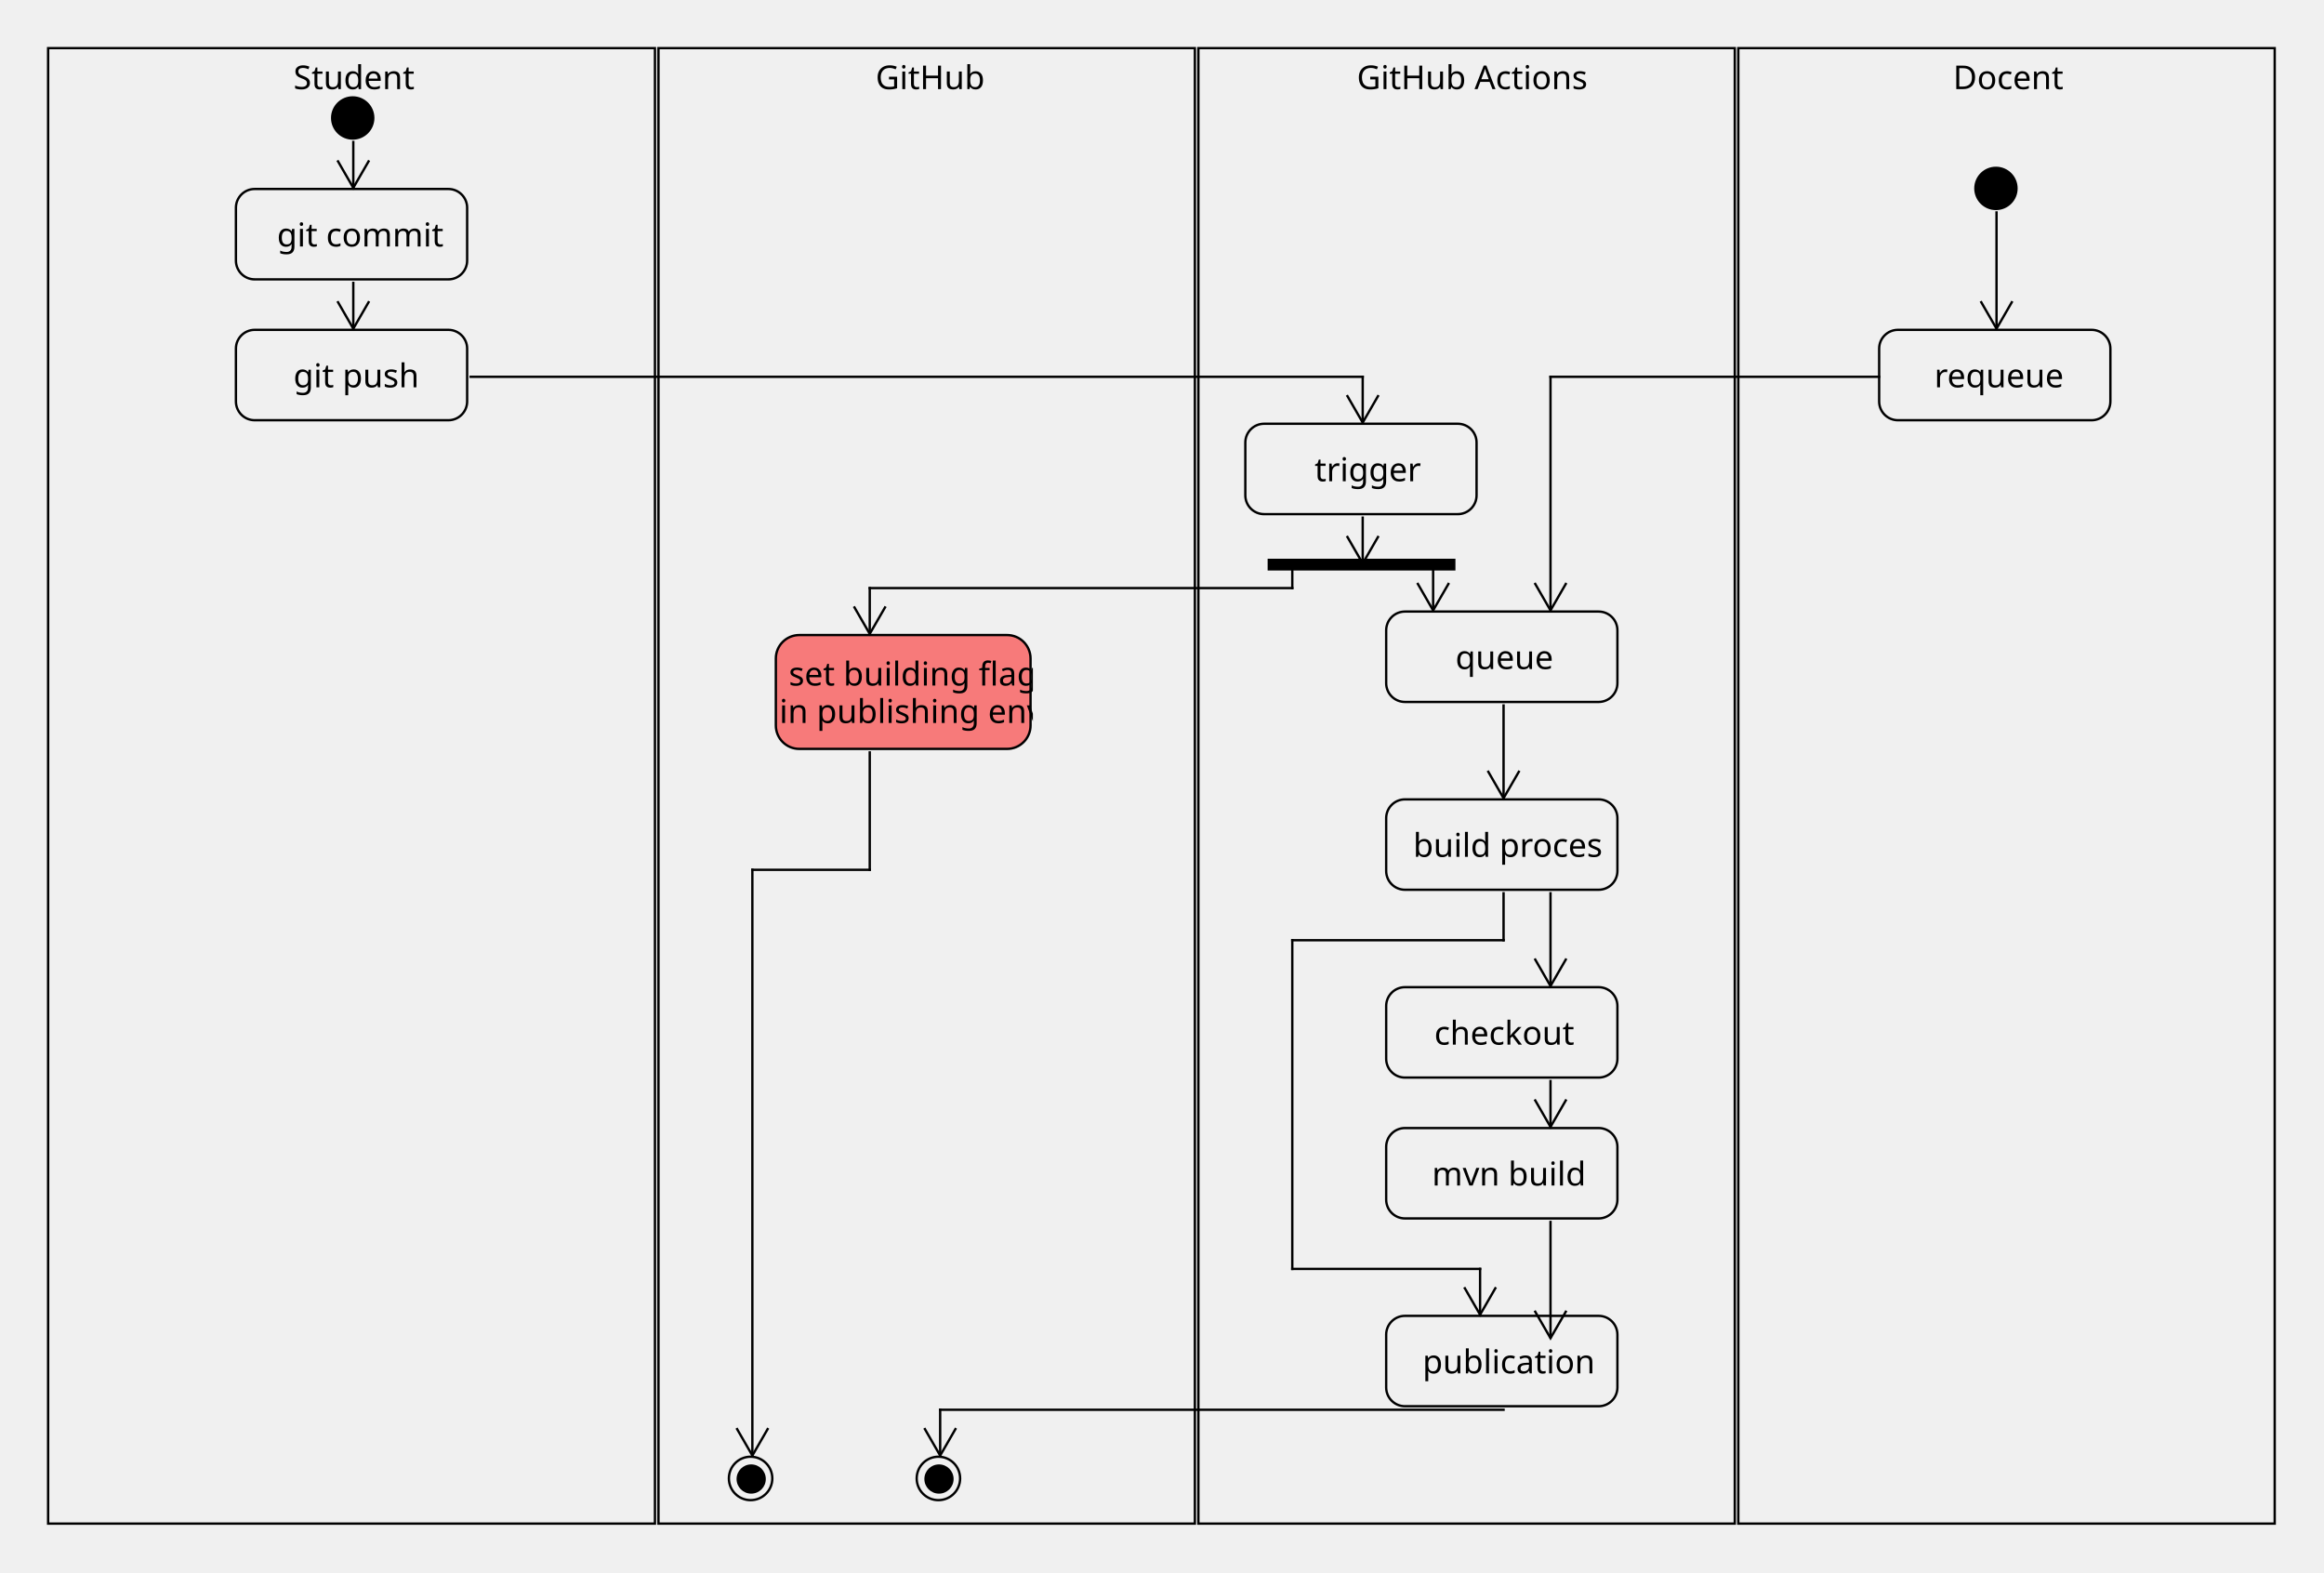
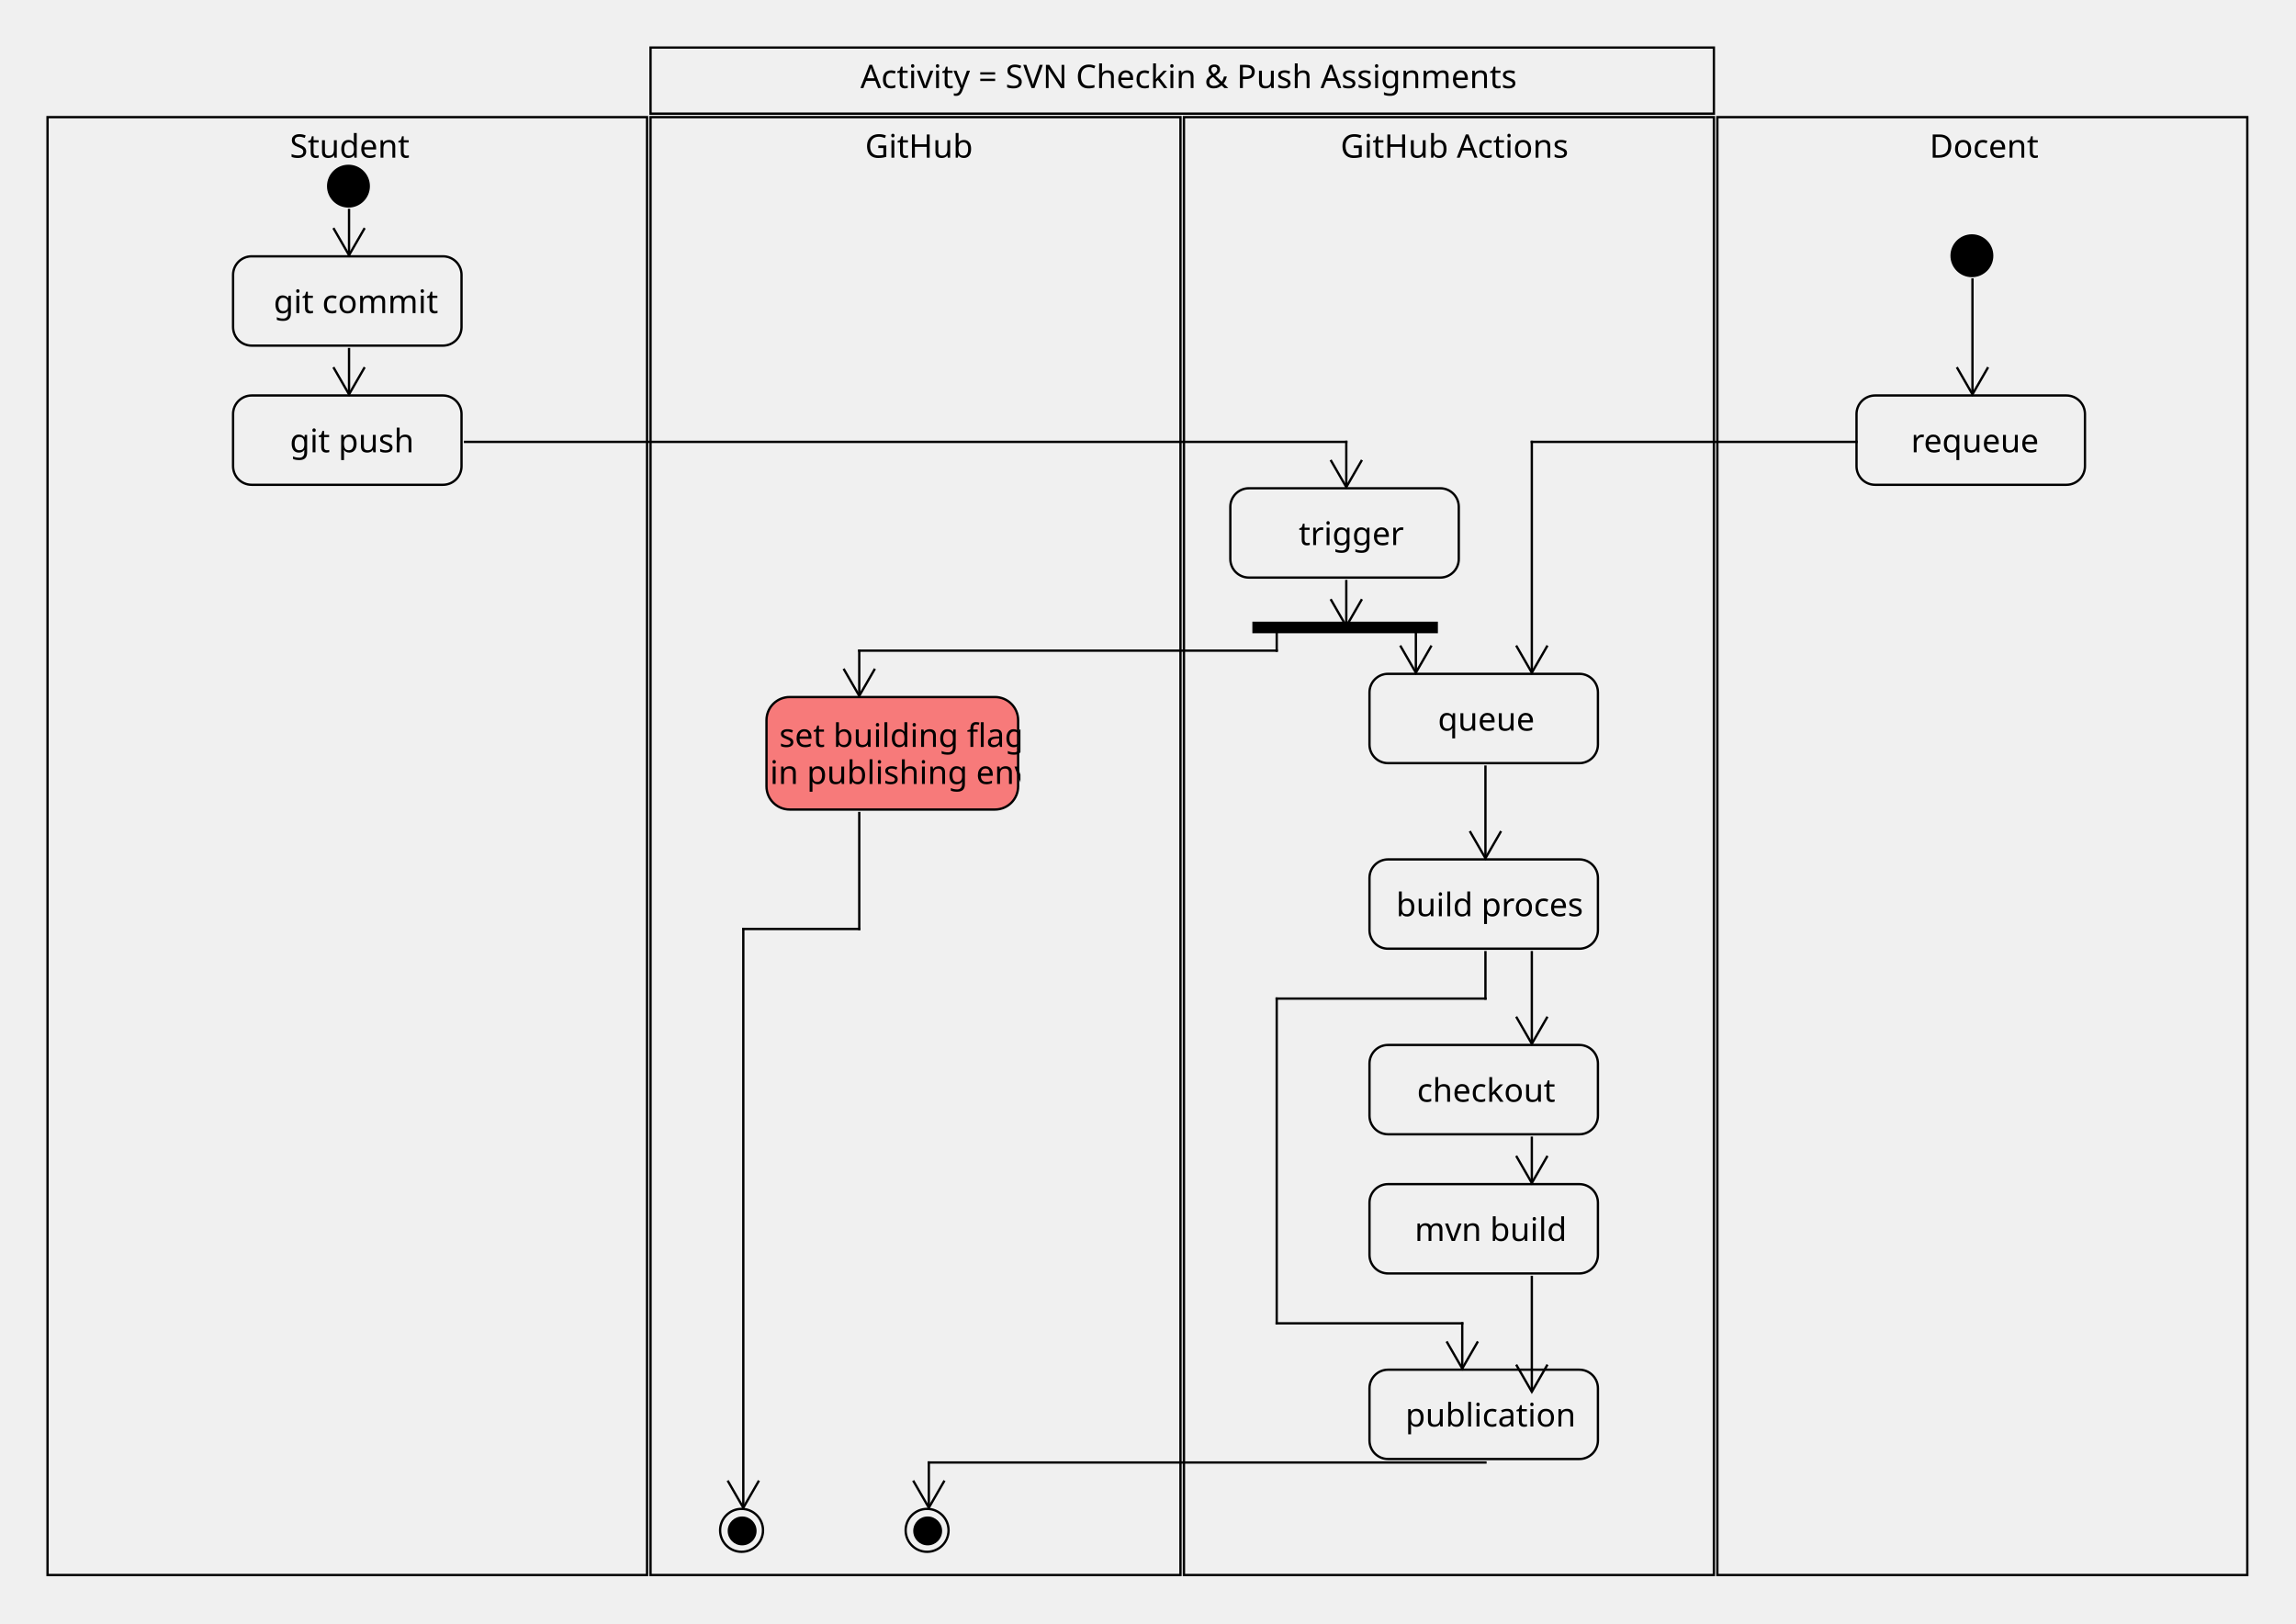
- <svg xmlns="http://www.w3.org/2000/svg" fill-opacity="1" color-rendering="auto" color-interpolation="auto" text-rendering="auto" stroke="black" stroke-linecap="square" width="990" stroke-miterlimit="10" shape-rendering="auto" stroke-opacity="1" fill="black" stroke-dasharray="none" font-weight="normal" stroke-width="1" viewBox="170 130 990 670" height="670" font-family="'Dialog'" font-style="normal" stroke-linejoin="miter" font-size="12px" stroke-dashoffset="0" image-rendering="auto">
+ <svg xmlns="http://www.w3.org/2000/svg" fill-opacity="1" color-rendering="auto" color-interpolation="auto" text-rendering="auto" stroke="black" stroke-linecap="square" width="990" stroke-miterlimit="10" shape-rendering="auto" stroke-opacity="1" fill="black" stroke-dasharray="none" font-weight="normal" stroke-width="1" viewBox="10 60 990 700" height="700" font-family="'Dialog'" font-style="normal" stroke-linejoin="miter" font-size="12px" stroke-dashoffset="0" image-rendering="auto">
  <defs id="genericDefs" />
  <g>
    <defs id="defs1">
      <clipPath clipPathUnits="userSpaceOnUse" id="clipPath1">
        <path d="M0 0 L2147483647 0 L2147483647 2147483647 L0 2147483647 L0 0 Z" />
      </clipPath>
      <clipPath clipPathUnits="userSpaceOnUse" id="clipPath2">
+         <path d="M0 0 L0 30 L460 30 L460 0 Z" />
+       </clipPath>
+       <clipPath clipPathUnits="userSpaceOnUse" id="clipPath3">
        <path d="M0 0 L0 40 L100 40 L100 0 Z" />
      </clipPath>
-       <clipPath clipPathUnits="userSpaceOnUse" id="clipPath3">
+       <clipPath clipPathUnits="userSpaceOnUse" id="clipPath4">
        <path d="M0 0 L0 20 L20 20 L20 0 Z" />
      </clipPath>
-       <clipPath clipPathUnits="userSpaceOnUse" id="clipPath4">
+       <clipPath clipPathUnits="userSpaceOnUse" id="clipPath5">
        <path d="M0 0 L0 630 L230 630 L230 0 Z" />
      </clipPath>
-       <clipPath clipPathUnits="userSpaceOnUse" id="clipPath5">
+       <clipPath clipPathUnits="userSpaceOnUse" id="clipPath6">
        <path d="M0 0 L0 50 L110 50 L110 0 Z" />
      </clipPath>
-       <clipPath clipPathUnits="userSpaceOnUse" id="clipPath6">
+       <clipPath clipPathUnits="userSpaceOnUse" id="clipPath7">
        <path d="M0 0 L0 20 L80 20 L80 0 Z" />
      </clipPath>
-       <clipPath clipPathUnits="userSpaceOnUse" id="clipPath7">
+       <clipPath clipPathUnits="userSpaceOnUse" id="clipPath8">
        <path d="M0 0 L0 630 L260 630 L260 0 Z" />
      </clipPath>
-       <clipPath clipPathUnits="userSpaceOnUse" id="clipPath8">
+       <clipPath clipPathUnits="userSpaceOnUse" id="clipPath9">
        <path d="M0 0 L0 50 L30 50 L30 0 Z" />
      </clipPath>
-       <clipPath clipPathUnits="userSpaceOnUse" id="clipPath9">
+       <clipPath clipPathUnits="userSpaceOnUse" id="clipPath10">
        <path d="M0 0 L0 80 L30 80 L30 0 Z" />
      </clipPath>
-       <clipPath clipPathUnits="userSpaceOnUse" id="clipPath10">
+       <clipPath clipPathUnits="userSpaceOnUse" id="clipPath11">
        <path d="M0 0 L0 50 L270 50 L270 0 Z" />
      </clipPath>
-       <clipPath clipPathUnits="userSpaceOnUse" id="clipPath11">
+       <clipPath clipPathUnits="userSpaceOnUse" id="clipPath12">
        <path d="M0 0 L0 70 L30 70 L30 0 Z" />
      </clipPath>
-       <clipPath clipPathUnits="userSpaceOnUse" id="clipPath12">
+       <clipPath clipPathUnits="userSpaceOnUse" id="clipPath13">
        <path d="M0 0 L0 130 L170 130 L170 0 Z" />
      </clipPath>
-       <clipPath clipPathUnits="userSpaceOnUse" id="clipPath13">
+       <clipPath clipPathUnits="userSpaceOnUse" id="clipPath14">
        <path d="M0 0 L0 30 L30 30 L30 0 Z" />
      </clipPath>
-       <clipPath clipPathUnits="userSpaceOnUse" id="clipPath14">
+       <clipPath clipPathUnits="userSpaceOnUse" id="clipPath15">
        <path d="M0 0 L0 330 L80 330 L80 0 Z" />
      </clipPath>
-       <clipPath clipPathUnits="userSpaceOnUse" id="clipPath15">
+       <clipPath clipPathUnits="userSpaceOnUse" id="clipPath16">
        <path d="M0 0 L0 60 L210 60 L210 0 Z" />
      </clipPath>
-       <clipPath clipPathUnits="userSpaceOnUse" id="clipPath16">
+       <clipPath clipPathUnits="userSpaceOnUse" id="clipPath17">
        <path d="M0 0 L0 210 L120 210 L120 0 Z" />
      </clipPath>
-       <clipPath clipPathUnits="userSpaceOnUse" id="clipPath17">
+       <clipPath clipPathUnits="userSpaceOnUse" id="clipPath18">
        <path d="M0 0 L0 50 L410 50 L410 0 Z" />
      </clipPath>
    </defs>
-     <g fill="rgb(255,255,255)" fill-opacity="0" transform="translate(270,270)" stroke-opacity="0" stroke="rgb(255,255,255)">
-       <rect x="0.5" y="0.5" clip-path="url(#clipPath2)" width="98.5" rx="8" ry="8" height="38.5" stroke="none" />
-     </g>
-     <g transform="translate(270,270)">
-       <rect x="0.5" y="0.5" clip-path="url(#clipPath2)" fill="none" width="98.5" rx="8" ry="8" height="38.5" />
-       <text x="25" font-size="14px" y="24.984" clip-path="url(#clipPath2)" font-family="sans-serif" stroke="none" xml:space="preserve">git push</text>
-     </g>
-     <g fill="rgb(255,255,255)" fill-opacity="0" transform="translate(760,610)" stroke-opacity="0" stroke="rgb(255,255,255)">
-       <rect x="0.5" y="0.5" clip-path="url(#clipPath2)" width="98.5" rx="8" ry="8" height="38.5" stroke="none" />
-     </g>
-     <g transform="translate(760,610)">
-       <rect x="0.5" y="0.5" clip-path="url(#clipPath2)" fill="none" width="98.5" rx="8" ry="8" height="38.5" />
-       <text x="20" font-size="14px" y="24.984" clip-path="url(#clipPath2)" font-family="sans-serif" stroke="none" xml:space="preserve">mvn build</text>
-     </g>
-     <g fill="rgb(255,255,255)" fill-opacity="0" transform="translate(760,550)" stroke-opacity="0" stroke="rgb(255,255,255)">
-       <rect x="0.5" y="0.5" clip-path="url(#clipPath2)" width="98.5" rx="8" ry="8" height="38.5" stroke="none" />
-     </g>
-     <g transform="translate(760,550)">
-       <rect x="0.5" y="0.5" clip-path="url(#clipPath2)" fill="none" width="98.5" rx="8" ry="8" height="38.5" />
-       <text x="21" font-size="14px" y="24.984" clip-path="url(#clipPath2)" font-family="sans-serif" stroke="none" xml:space="preserve">checkout</text>
-     </g>
-     <g transform="translate(1010,200)">
-       <circle r="8.75" clip-path="url(#clipPath3)" cx="10.25" cy="10.25" stroke="none" />
-       <circle fill="none" r="8.75" clip-path="url(#clipPath3)" cx="10.25" cy="10.25" />
-     </g>
-     <g fill="rgb(255,255,255)" fill-opacity="0" transform="translate(970,270)" stroke-opacity="0" stroke="rgb(255,255,255)">
-       <rect x="0.5" y="0.5" clip-path="url(#clipPath2)" width="98.5" rx="8" ry="8" height="38.5" stroke="none" />
-     </g>
-     <g transform="translate(970,270)">
-       <rect x="0.5" y="0.5" clip-path="url(#clipPath2)" fill="none" width="98.5" rx="8" ry="8" height="38.5" />
-       <text x="24" font-size="14px" y="24.984" clip-path="url(#clipPath2)" font-family="sans-serif" stroke="none" xml:space="preserve">requeue</text>
-     </g>
-     <g fill="rgb(255,255,255)" fill-opacity="0" transform="translate(910,150)" stroke-opacity="0" stroke="rgb(255,255,255)">
-       <rect x="0.5" width="228.5" height="628.5" y="0.5" clip-path="url(#clipPath4)" stroke="none" />
-     </g>
-     <g transform="translate(910,150)">
-       <rect fill="none" x="0.5" width="228.5" height="628.5" y="0.5" clip-path="url(#clipPath4)" />
-       <text x="92" font-size="14px" y="17.969" clip-path="url(#clipPath4)" font-family="sans-serif" stroke="none" xml:space="preserve">Docent</text>
-     </g>
-     <g fill="rgb(255,255,255)" fill-opacity="0" transform="translate(480,750)" stroke-opacity="0" stroke="rgb(255,255,255)">
-       <circle r="9.25" clip-path="url(#clipPath3)" cx="9.75" cy="9.75" stroke="none" />
-     </g>
-     <g transform="translate(480,750)">
-       <circle fill="none" r="9.25" clip-path="url(#clipPath3)" cx="9.75" cy="9.75" />
-       <circle r="6.227" clip-path="url(#clipPath3)" cx="10" cy="10" stroke="none" />
-     </g>
-     <g fill="rgb(255,255,255)" fill-opacity="0" transform="translate(480,750)" stroke-opacity="0" stroke="rgb(255,255,255)">
-       <circle fill="none" r="6.227" clip-path="url(#clipPath3)" cx="10" cy="10" />
-     </g>
-     <g fill="rgb(255,0,0)" fill-opacity="0.49" transform="translate(500,400)" stroke-opacity="0.49" stroke="rgb(255,0,0)">
-       <rect x="0.5" y="0.5" clip-path="url(#clipPath5)" width="108.5" rx="10" ry="10" height="48.5" stroke="none" />
-     </g>
-     <g transform="translate(500,400)">
-       <rect x="0.5" y="0.5" clip-path="url(#clipPath5)" fill="none" width="108.5" rx="10" ry="10" height="48.5" />
-       <text x="6" font-size="14px" y="22" clip-path="url(#clipPath5)" font-family="sans-serif" stroke="none" xml:space="preserve">set building flag</text>
-       <text x="2" font-size="14px" y="37.969" clip-path="url(#clipPath5)" font-family="sans-serif" stroke="none" xml:space="preserve">in publishing env</text>
-     </g>
-     <g stroke-width="5" transform="translate(710,360)">
-       <path fill="none" d="M0.5 10.5 L79 10.5" clip-path="url(#clipPath6)" />
-     </g>
-     <g fill="rgb(255,255,255)" fill-opacity="0" transform="translate(450,150)" stroke-opacity="0" stroke="rgb(255,255,255)">
-       <rect x="0.5" width="228.5" height="628.5" y="0.5" clip-path="url(#clipPath4)" stroke="none" />
-     </g>
-     <g transform="translate(450,150)">
-       <rect fill="none" x="0.5" width="228.5" height="628.5" y="0.5" clip-path="url(#clipPath4)" />
-       <text x="93" font-size="14px" y="17.969" clip-path="url(#clipPath4)" font-family="sans-serif" stroke="none" xml:space="preserve">GitHub </text>
-     </g>
-     <g fill="rgb(255,255,255)" fill-opacity="0" transform="translate(680,150)" stroke-opacity="0" stroke="rgb(255,255,255)">
-       <rect x="0.5" width="228.5" height="628.5" y="0.5" clip-path="url(#clipPath4)" stroke="none" />
-     </g>
-     <g transform="translate(680,150)">
-       <rect fill="none" x="0.5" width="228.5" height="628.5" y="0.5" clip-path="url(#clipPath4)" />
-       <text x="68" font-size="14px" y="17.969" clip-path="url(#clipPath4)" font-family="sans-serif" stroke="none" xml:space="preserve">GitHub Actions</text>
-     </g>
-     <g fill="rgb(255,255,255)" fill-opacity="0" transform="translate(560,750)" stroke-opacity="0" stroke="rgb(255,255,255)">
-       <circle r="9.25" clip-path="url(#clipPath3)" cx="9.75" cy="9.75" stroke="none" />
-     </g>
-     <g transform="translate(560,750)">
-       <circle fill="none" r="9.25" clip-path="url(#clipPath3)" cx="9.75" cy="9.75" />
-       <circle r="6.227" clip-path="url(#clipPath3)" cx="10" cy="10" stroke="none" />
-     </g>
-     <g fill="rgb(255,255,255)" fill-opacity="0" transform="translate(560,750)" stroke-opacity="0" stroke="rgb(255,255,255)">
-       <circle fill="none" r="6.227" clip-path="url(#clipPath3)" cx="10" cy="10" />
-     </g>
-     <g fill="rgb(255,255,255)" fill-opacity="0" transform="translate(760,690)" stroke-opacity="0" stroke="rgb(255,255,255)">
-       <rect x="0.5" y="0.5" clip-path="url(#clipPath2)" width="98.5" rx="8" ry="8" height="38.5" stroke="none" />
-     </g>
-     <g transform="translate(760,690)">
-       <rect x="0.5" y="0.5" clip-path="url(#clipPath2)" fill="none" width="98.5" rx="8" ry="8" height="38.5" />
-       <text x="16" font-size="14px" y="24.984" clip-path="url(#clipPath2)" font-family="sans-serif" stroke="none" xml:space="preserve">publication</text>
-     </g>
-     <g fill="rgb(255,255,255)" fill-opacity="0" transform="translate(760,470)" stroke-opacity="0" stroke="rgb(255,255,255)">
-       <rect x="0.5" y="0.5" clip-path="url(#clipPath2)" width="98.5" rx="8" ry="8" height="38.5" stroke="none" />
-     </g>
-     <g transform="translate(760,470)">
-       <rect x="0.5" y="0.5" clip-path="url(#clipPath2)" fill="none" width="98.5" rx="8" ry="8" height="38.5" />
-       <text x="12" font-size="14px" y="24.984" clip-path="url(#clipPath2)" font-family="sans-serif" stroke="none" xml:space="preserve">build proces</text>
-     </g>
-     <g fill="rgb(255,255,255)" fill-opacity="0" transform="translate(760,390)" stroke-opacity="0" stroke="rgb(255,255,255)">
-       <rect x="0.5" y="0.5" clip-path="url(#clipPath2)" width="98.5" rx="8" ry="8" height="38.5" stroke="none" />
-     </g>
-     <g transform="translate(760,390)">
-       <rect x="0.5" y="0.5" clip-path="url(#clipPath2)" fill="none" width="98.5" rx="8" ry="8" height="38.5" />
-       <text x="30" font-size="14px" y="24.984" clip-path="url(#clipPath2)" font-family="sans-serif" stroke="none" xml:space="preserve">queue</text>
-     </g>
-     <g fill="rgb(255,255,255)" fill-opacity="0" transform="translate(700,310)" stroke-opacity="0" stroke="rgb(255,255,255)">
-       <rect x="0.5" y="0.5" clip-path="url(#clipPath2)" width="98.5" rx="8" ry="8" height="38.5" stroke="none" />
-     </g>
-     <g transform="translate(700,310)">
-       <rect x="0.5" y="0.5" clip-path="url(#clipPath2)" fill="none" width="98.5" rx="8" ry="8" height="38.5" />
-       <text x="30" font-size="14px" y="24.984" clip-path="url(#clipPath2)" font-family="sans-serif" stroke="none" xml:space="preserve">trigger</text>
-     </g>
-     <g fill="rgb(255,255,255)" fill-opacity="0" transform="translate(270,210)" stroke-opacity="0" stroke="rgb(255,255,255)">
-       <rect x="0.5" y="0.5" clip-path="url(#clipPath2)" width="98.5" rx="8" ry="8" height="38.5" stroke="none" />
-     </g>
-     <g transform="translate(270,210)">
-       <rect x="0.5" y="0.5" clip-path="url(#clipPath2)" fill="none" width="98.5" rx="8" ry="8" height="38.5" />
-       <text x="18" font-size="14px" y="24.984" clip-path="url(#clipPath2)" font-family="sans-serif" stroke="none" xml:space="preserve">git commit</text>
-     </g>
-     <g transform="translate(310,170)">
-       <circle r="8.75" clip-path="url(#clipPath3)" cx="10.25" cy="10.25" stroke="none" />
-       <circle fill="none" r="8.75" clip-path="url(#clipPath3)" cx="10.25" cy="10.25" />
-     </g>
-     <g fill="rgb(255,255,255)" fill-opacity="0" transform="translate(190,150)" stroke-opacity="0" stroke="rgb(255,255,255)">
-       <rect x="0.5" width="258.5" height="628.5" y="0.5" clip-path="url(#clipPath7)" stroke="none" />
-     </g>
-     <g transform="translate(190,150)">
-       <rect fill="none" x="0.5" width="258.5" height="628.5" y="0.5" clip-path="url(#clipPath7)" />
-       <text x="105" font-size="14px" y="17.969" clip-path="url(#clipPath7)" font-family="sans-serif" stroke="none" xml:space="preserve">Student</text>
-     </g>
-     <g transform="translate(310,240)">
-       <path fill="none" d="M10.5 29.5 L10.5 10.5" clip-path="url(#clipPath8)" />
-       <path fill="none" d="M17 18.742 L10.5 30 L4 18.742" clip-path="url(#clipPath8)" />
-     </g>
-     <g transform="translate(820,640)">
-       <path fill="none" d="M10.5 59.5 L10.5 10.5" clip-path="url(#clipPath9)" />
-       <path fill="none" d="M17 48.742 L10.5 60 L4 48.742" clip-path="url(#clipPath9)" />
-     </g>
-     <g transform="translate(770,360)">
-       <path fill="none" d="M10.5 29.5 L10.5 10.5" clip-path="url(#clipPath8)" />
-       <path fill="none" d="M17 18.742 L10.5 30 L4 18.742" clip-path="url(#clipPath8)" />
-     </g>
-     <g transform="translate(560,720)">
-       <path fill="none" d="M10.5 29.5 L10.5 10.5" clip-path="url(#clipPath10)" />
-       <path fill="none" d="M10.5 10.5 L250.5 10.5" clip-path="url(#clipPath10)" />
-       <path fill="none" d="M17 18.742 L10.5 30 L4 18.742" clip-path="url(#clipPath10)" />
-     </g>
-     <g transform="translate(820,580)">
-       <path fill="none" d="M10.5 29.5 L10.5 10.5" clip-path="url(#clipPath8)" />
-       <path fill="none" d="M17 18.742 L10.5 30 L4 18.742" clip-path="url(#clipPath8)" />
-     </g>
-     <g transform="translate(820,500)">
-       <path fill="none" d="M10.5 49.5 L10.5 10.5" clip-path="url(#clipPath11)" />
-       <path fill="none" d="M17 38.742 L10.5 50 L4 38.742" clip-path="url(#clipPath11)" />
-     </g>
-     <g transform="translate(820,280)">
-       <path fill="none" d="M10.5 109.5 L10.5 10.5" clip-path="url(#clipPath12)" />
-       <path fill="none" d="M10.5 10.5 L150.5 10.5" clip-path="url(#clipPath12)" />
-       <path fill="none" d="M17 98.742 L10.5 110 L4 98.742" clip-path="url(#clipPath12)" />
-     </g>
-     <g transform="translate(1010,210)">
-       <path fill="none" d="M10.5 59.5 L10.5 10.5" clip-path="url(#clipPath9)" />
-       <path fill="none" d="M17 48.742 L10.5 60 L4 48.742" clip-path="url(#clipPath9)" />
-     </g>
-     <g transform="translate(560,740)">
-       <path fill="none" d="M� � L10.5 10.5" clip-path="url(#clipPath13)" />
-       <path fill="white" d="M� � L� � Z" clip-path="url(#clipPath13)" stroke="none" />
-       <path fill="none" d="M� � L� � Z" clip-path="url(#clipPath13)" />
-     </g>
-     <g transform="translate(480,440)">
-       <path fill="none" d="M10.5 309.5 L10.5 60.5" clip-path="url(#clipPath14)" />
-       <path fill="none" d="M10.5 60.5 L60.5 60.5" clip-path="url(#clipPath14)" />
-       <path fill="none" d="M60.5 60.5 L60.5 10.5" clip-path="url(#clipPath14)" />
-       <path fill="none" d="M17 298.742 L10.5 310 L4 298.742" clip-path="url(#clipPath14)" />
-     </g>
-     <g transform="translate(530,360)">
-       <path fill="none" d="M10.5 39.5 L10.5 20.5" clip-path="url(#clipPath15)" />
-       <path fill="none" d="M10.5 20.5 L190.5 20.5" clip-path="url(#clipPath15)" />
-       <path fill="none" d="M190.5 20.5 L190.5 10.5" clip-path="url(#clipPath15)" />
-       <path fill="none" d="M17 28.742 L10.5 40 L4 28.742" clip-path="url(#clipPath15)" />
-     </g>
-     <g transform="translate(740,340)">
-       <path fill="none" d="M10.5 29.5 L10.5 10.5" clip-path="url(#clipPath8)" />
-       <path fill="none" d="M17 18.742 L10.5 30 L4 18.742" clip-path="url(#clipPath8)" />
-     </g>
-     <g transform="translate(710,500)">
-       <path fill="none" d="M90.5 189.5 L90.5 170.5" clip-path="url(#clipPath16)" />
-       <path fill="none" d="M90.5 170.5 L10.5 170.5" clip-path="url(#clipPath16)" />
-       <path fill="none" d="M10.5 170.5 L10.5 30.5" clip-path="url(#clipPath16)" />
-       <path fill="none" d="M10.5 30.5 L100.5 30.5" clip-path="url(#clipPath16)" />
-       <path fill="none" d="M100.5 30.5 L100.5 10.5" clip-path="url(#clipPath16)" />
-       <path fill="none" d="M97 178.742 L90.5 190 L84 178.742" clip-path="url(#clipPath16)" />
-     </g>
-     <g transform="translate(800,420)">
-       <path fill="none" d="M10.5 49.5 L10.5 10.5" clip-path="url(#clipPath11)" />
-       <path fill="none" d="M17 38.742 L10.5 50 L4 38.742" clip-path="url(#clipPath11)" />
-     </g>
-     <g transform="translate(360,280)">
-       <path fill="none" d="M390.5 29.5 L390.5 10.5" clip-path="url(#clipPath17)" />
-       <path fill="none" d="M390.5 10.5 L10.5 10.5" clip-path="url(#clipPath17)" />
-       <path fill="none" d="M397 18.742 L390.5 30 L384 18.742" clip-path="url(#clipPath17)" />
-     </g>
-     <g transform="translate(310,180)">
-       <path fill="none" d="M10.5 29.5 L10.5 10.5" clip-path="url(#clipPath8)" />
-       <path fill="none" d="M17 18.742 L10.5 30 L4 18.742" clip-path="url(#clipPath8)" />
+     <g fill="rgb(255,255,255)" fill-opacity="0" transform="translate(290,80)" stroke-opacity="0" stroke="rgb(255,255,255)">
+       <rect x="0.5" width="458.5" height="28.5" y="0.5" clip-path="url(#clipPath2)" stroke="none" />
+     </g>
+     <g transform="translate(290,80)">
+       <rect fill="none" x="0.5" width="458.5" height="28.5" y="0.5" clip-path="url(#clipPath2)" />
+       <text x="91" font-size="14px" y="17.969" clip-path="url(#clipPath2)" font-family="sans-serif" stroke="none" xml:space="preserve">Activity = SVN Checkin &amp; Push Assignments</text>
+     </g>
+     <g fill="rgb(255,255,255)" fill-opacity="0" transform="translate(110,230)" stroke-opacity="0" stroke="rgb(255,255,255)">
+       <rect x="0.5" y="0.5" clip-path="url(#clipPath3)" width="98.5" rx="8" ry="8" height="38.5" stroke="none" />
+     </g>
+     <g transform="translate(110,230)">
+       <rect x="0.5" y="0.5" clip-path="url(#clipPath3)" fill="none" width="98.5" rx="8" ry="8" height="38.5" />
+       <text x="25" font-size="14px" y="24.984" clip-path="url(#clipPath3)" font-family="sans-serif" stroke="none" xml:space="preserve">git push</text>
+     </g>
+     <g fill="rgb(255,255,255)" fill-opacity="0" transform="translate(600,570)" stroke-opacity="0" stroke="rgb(255,255,255)">
+       <rect x="0.5" y="0.5" clip-path="url(#clipPath3)" width="98.5" rx="8" ry="8" height="38.5" stroke="none" />
+     </g>
+     <g transform="translate(600,570)">
+       <rect x="0.5" y="0.5" clip-path="url(#clipPath3)" fill="none" width="98.5" rx="8" ry="8" height="38.5" />
+       <text x="20" font-size="14px" y="24.984" clip-path="url(#clipPath3)" font-family="sans-serif" stroke="none" xml:space="preserve">mvn build</text>
+     </g>
+     <g fill="rgb(255,255,255)" fill-opacity="0" transform="translate(600,510)" stroke-opacity="0" stroke="rgb(255,255,255)">
+       <rect x="0.5" y="0.5" clip-path="url(#clipPath3)" width="98.5" rx="8" ry="8" height="38.5" stroke="none" />
+     </g>
+     <g transform="translate(600,510)">
+       <rect x="0.5" y="0.5" clip-path="url(#clipPath3)" fill="none" width="98.5" rx="8" ry="8" height="38.5" />
+       <text x="21" font-size="14px" y="24.984" clip-path="url(#clipPath3)" font-family="sans-serif" stroke="none" xml:space="preserve">checkout</text>
+     </g>
+     <g transform="translate(850,160)">
+       <circle r="8.75" clip-path="url(#clipPath4)" cx="10.25" cy="10.25" stroke="none" />
+       <circle fill="none" r="8.75" clip-path="url(#clipPath4)" cx="10.25" cy="10.25" />
+     </g>
+     <g fill="rgb(255,255,255)" fill-opacity="0" transform="translate(810,230)" stroke-opacity="0" stroke="rgb(255,255,255)">
+       <rect x="0.5" y="0.5" clip-path="url(#clipPath3)" width="98.5" rx="8" ry="8" height="38.5" stroke="none" />
+     </g>
+     <g transform="translate(810,230)">
+       <rect x="0.5" y="0.5" clip-path="url(#clipPath3)" fill="none" width="98.5" rx="8" ry="8" height="38.5" />
+       <text x="24" font-size="14px" y="24.984" clip-path="url(#clipPath3)" font-family="sans-serif" stroke="none" xml:space="preserve">requeue</text>
+     </g>
+     <g fill="rgb(255,255,255)" fill-opacity="0" transform="translate(750,110)" stroke-opacity="0" stroke="rgb(255,255,255)">
+       <rect x="0.5" width="228.5" height="628.5" y="0.5" clip-path="url(#clipPath5)" stroke="none" />
+     </g>
+     <g transform="translate(750,110)">
+       <rect fill="none" x="0.5" width="228.5" height="628.5" y="0.5" clip-path="url(#clipPath5)" />
+       <text x="92" font-size="14px" y="17.969" clip-path="url(#clipPath5)" font-family="sans-serif" stroke="none" xml:space="preserve">Docent</text>
+     </g>
+     <g fill="rgb(255,255,255)" fill-opacity="0" transform="translate(320,710)" stroke-opacity="0" stroke="rgb(255,255,255)">
+       <circle r="9.25" clip-path="url(#clipPath4)" cx="9.75" cy="9.75" stroke="none" />
+     </g>
+     <g transform="translate(320,710)">
+       <circle fill="none" r="9.25" clip-path="url(#clipPath4)" cx="9.75" cy="9.75" />
+       <circle r="6.227" clip-path="url(#clipPath4)" cx="10" cy="10" stroke="none" />
+     </g>
+     <g fill="rgb(255,255,255)" fill-opacity="0" transform="translate(320,710)" stroke-opacity="0" stroke="rgb(255,255,255)">
+       <circle fill="none" r="6.227" clip-path="url(#clipPath4)" cx="10" cy="10" />
+     </g>
+     <g fill="rgb(255,0,0)" fill-opacity="0.49" transform="translate(340,360)" stroke-opacity="0.49" stroke="rgb(255,0,0)">
+       <rect x="0.5" y="0.5" clip-path="url(#clipPath6)" width="108.5" rx="10" ry="10" height="48.5" stroke="none" />
+     </g>
+     <g transform="translate(340,360)">
+       <rect x="0.5" y="0.5" clip-path="url(#clipPath6)" fill="none" width="108.5" rx="10" ry="10" height="48.5" />
+       <text x="6" font-size="14px" y="22" clip-path="url(#clipPath6)" font-family="sans-serif" stroke="none" xml:space="preserve">set building flag</text>
+       <text x="2" font-size="14px" y="37.969" clip-path="url(#clipPath6)" font-family="sans-serif" stroke="none" xml:space="preserve">in publishing env</text>
+     </g>
+     <g stroke-width="5" transform="translate(550,320)">
+       <path fill="none" d="M0.5 10.5 L79 10.5" clip-path="url(#clipPath7)" />
+     </g>
+     <g fill="rgb(255,255,255)" fill-opacity="0" transform="translate(290,110)" stroke-opacity="0" stroke="rgb(255,255,255)">
+       <rect x="0.5" width="228.5" height="628.5" y="0.5" clip-path="url(#clipPath5)" stroke="none" />
+     </g>
+     <g transform="translate(290,110)">
+       <rect fill="none" x="0.5" width="228.5" height="628.5" y="0.5" clip-path="url(#clipPath5)" />
+       <text x="93" font-size="14px" y="17.969" clip-path="url(#clipPath5)" font-family="sans-serif" stroke="none" xml:space="preserve">GitHub </text>
+     </g>
+     <g fill="rgb(255,255,255)" fill-opacity="0" transform="translate(520,110)" stroke-opacity="0" stroke="rgb(255,255,255)">
+       <rect x="0.5" width="228.5" height="628.5" y="0.5" clip-path="url(#clipPath5)" stroke="none" />
+     </g>
+     <g transform="translate(520,110)">
+       <rect fill="none" x="0.5" width="228.5" height="628.5" y="0.5" clip-path="url(#clipPath5)" />
+       <text x="68" font-size="14px" y="17.969" clip-path="url(#clipPath5)" font-family="sans-serif" stroke="none" xml:space="preserve">GitHub Actions</text>
+     </g>
+     <g fill="rgb(255,255,255)" fill-opacity="0" transform="translate(400,710)" stroke-opacity="0" stroke="rgb(255,255,255)">
+       <circle r="9.25" clip-path="url(#clipPath4)" cx="9.75" cy="9.75" stroke="none" />
+     </g>
+     <g transform="translate(400,710)">
+       <circle fill="none" r="9.25" clip-path="url(#clipPath4)" cx="9.75" cy="9.75" />
+       <circle r="6.227" clip-path="url(#clipPath4)" cx="10" cy="10" stroke="none" />
+     </g>
+     <g fill="rgb(255,255,255)" fill-opacity="0" transform="translate(400,710)" stroke-opacity="0" stroke="rgb(255,255,255)">
+       <circle fill="none" r="6.227" clip-path="url(#clipPath4)" cx="10" cy="10" />
+     </g>
+     <g fill="rgb(255,255,255)" fill-opacity="0" transform="translate(600,650)" stroke-opacity="0" stroke="rgb(255,255,255)">
+       <rect x="0.5" y="0.5" clip-path="url(#clipPath3)" width="98.5" rx="8" ry="8" height="38.5" stroke="none" />
+     </g>
+     <g transform="translate(600,650)">
+       <rect x="0.5" y="0.5" clip-path="url(#clipPath3)" fill="none" width="98.5" rx="8" ry="8" height="38.5" />
+       <text x="16" font-size="14px" y="24.984" clip-path="url(#clipPath3)" font-family="sans-serif" stroke="none" xml:space="preserve">publication</text>
+     </g>
+     <g fill="rgb(255,255,255)" fill-opacity="0" transform="translate(600,430)" stroke-opacity="0" stroke="rgb(255,255,255)">
+       <rect x="0.5" y="0.5" clip-path="url(#clipPath3)" width="98.5" rx="8" ry="8" height="38.5" stroke="none" />
+     </g>
+     <g transform="translate(600,430)">
+       <rect x="0.5" y="0.5" clip-path="url(#clipPath3)" fill="none" width="98.5" rx="8" ry="8" height="38.5" />
+       <text x="12" font-size="14px" y="24.984" clip-path="url(#clipPath3)" font-family="sans-serif" stroke="none" xml:space="preserve">build proces</text>
+     </g>
+     <g fill="rgb(255,255,255)" fill-opacity="0" transform="translate(600,350)" stroke-opacity="0" stroke="rgb(255,255,255)">
+       <rect x="0.5" y="0.5" clip-path="url(#clipPath3)" width="98.5" rx="8" ry="8" height="38.5" stroke="none" />
+     </g>
+     <g transform="translate(600,350)">
+       <rect x="0.5" y="0.5" clip-path="url(#clipPath3)" fill="none" width="98.5" rx="8" ry="8" height="38.5" />
+       <text x="30" font-size="14px" y="24.984" clip-path="url(#clipPath3)" font-family="sans-serif" stroke="none" xml:space="preserve">queue</text>
+     </g>
+     <g fill="rgb(255,255,255)" fill-opacity="0" transform="translate(540,270)" stroke-opacity="0" stroke="rgb(255,255,255)">
+       <rect x="0.5" y="0.5" clip-path="url(#clipPath3)" width="98.5" rx="8" ry="8" height="38.5" stroke="none" />
+     </g>
+     <g transform="translate(540,270)">
+       <rect x="0.5" y="0.5" clip-path="url(#clipPath3)" fill="none" width="98.5" rx="8" ry="8" height="38.5" />
+       <text x="30" font-size="14px" y="24.984" clip-path="url(#clipPath3)" font-family="sans-serif" stroke="none" xml:space="preserve">trigger</text>
+     </g>
+     <g fill="rgb(255,255,255)" fill-opacity="0" transform="translate(110,170)" stroke-opacity="0" stroke="rgb(255,255,255)">
+       <rect x="0.5" y="0.5" clip-path="url(#clipPath3)" width="98.5" rx="8" ry="8" height="38.5" stroke="none" />
+     </g>
+     <g transform="translate(110,170)">
+       <rect x="0.5" y="0.5" clip-path="url(#clipPath3)" fill="none" width="98.5" rx="8" ry="8" height="38.5" />
+       <text x="18" font-size="14px" y="24.984" clip-path="url(#clipPath3)" font-family="sans-serif" stroke="none" xml:space="preserve">git commit</text>
+     </g>
+     <g transform="translate(150,130)">
+       <circle r="8.75" clip-path="url(#clipPath4)" cx="10.25" cy="10.25" stroke="none" />
+       <circle fill="none" r="8.75" clip-path="url(#clipPath4)" cx="10.25" cy="10.25" />
+     </g>
+     <g fill="rgb(255,255,255)" fill-opacity="0" transform="translate(30,110)" stroke-opacity="0" stroke="rgb(255,255,255)">
+       <rect x="0.5" width="258.5" height="628.5" y="0.5" clip-path="url(#clipPath8)" stroke="none" />
+     </g>
+     <g transform="translate(30,110)">
+       <rect fill="none" x="0.5" width="258.5" height="628.5" y="0.5" clip-path="url(#clipPath8)" />
+       <text x="105" font-size="14px" y="17.969" clip-path="url(#clipPath8)" font-family="sans-serif" stroke="none" xml:space="preserve">Student</text>
+     </g>
+     <g transform="translate(150,200)">
+       <path fill="none" d="M10.5 29.5 L10.5 10.5" clip-path="url(#clipPath9)" />
+       <path fill="none" d="M17 18.742 L10.5 30 L4 18.742" clip-path="url(#clipPath9)" />
+     </g>
+     <g transform="translate(660,600)">
+       <path fill="none" d="M10.5 59.5 L10.5 10.5" clip-path="url(#clipPath10)" />
+       <path fill="none" d="M17 48.742 L10.5 60 L4 48.742" clip-path="url(#clipPath10)" />
+     </g>
+     <g transform="translate(610,320)">
+       <path fill="none" d="M10.5 29.5 L10.5 10.5" clip-path="url(#clipPath9)" />
+       <path fill="none" d="M17 18.742 L10.5 30 L4 18.742" clip-path="url(#clipPath9)" />
+     </g>
+     <g transform="translate(400,680)">
+       <path fill="none" d="M10.5 29.5 L10.5 10.5" clip-path="url(#clipPath11)" />
+       <path fill="none" d="M10.5 10.5 L250.5 10.5" clip-path="url(#clipPath11)" />
+       <path fill="none" d="M17 18.742 L10.5 30 L4 18.742" clip-path="url(#clipPath11)" />
+     </g>
+     <g transform="translate(660,540)">
+       <path fill="none" d="M10.5 29.5 L10.5 10.5" clip-path="url(#clipPath9)" />
+       <path fill="none" d="M17 18.742 L10.5 30 L4 18.742" clip-path="url(#clipPath9)" />
+     </g>
+     <g transform="translate(660,460)">
+       <path fill="none" d="M10.5 49.5 L10.5 10.5" clip-path="url(#clipPath12)" />
+       <path fill="none" d="M17 38.742 L10.5 50 L4 38.742" clip-path="url(#clipPath12)" />
+     </g>
+     <g transform="translate(660,240)">
+       <path fill="none" d="M10.5 109.5 L10.5 10.5" clip-path="url(#clipPath13)" />
+       <path fill="none" d="M10.5 10.5 L150.5 10.5" clip-path="url(#clipPath13)" />
+       <path fill="none" d="M17 98.742 L10.5 110 L4 98.742" clip-path="url(#clipPath13)" />
+     </g>
+     <g transform="translate(850,170)">
+       <path fill="none" d="M10.5 59.5 L10.5 10.5" clip-path="url(#clipPath10)" />
+       <path fill="none" d="M17 48.742 L10.5 60 L4 48.742" clip-path="url(#clipPath10)" />
+     </g>
+     <g transform="translate(400,700)">
+       <path fill="none" d="M� � L10.5 10.5" clip-path="url(#clipPath14)" />
+       <path fill="white" d="M� � L� � Z" clip-path="url(#clipPath14)" stroke="none" />
+       <path fill="none" d="M� � L� � Z" clip-path="url(#clipPath14)" />
+     </g>
+     <g transform="translate(320,400)">
+       <path fill="none" d="M10.5 309.5 L10.5 60.5" clip-path="url(#clipPath15)" />
+       <path fill="none" d="M10.5 60.5 L60.5 60.5" clip-path="url(#clipPath15)" />
+       <path fill="none" d="M60.5 60.5 L60.5 10.5" clip-path="url(#clipPath15)" />
+       <path fill="none" d="M17 298.742 L10.5 310 L4 298.742" clip-path="url(#clipPath15)" />
+     </g>
+     <g transform="translate(370,320)">
+       <path fill="none" d="M10.5 39.5 L10.5 20.5" clip-path="url(#clipPath16)" />
+       <path fill="none" d="M10.5 20.5 L190.5 20.5" clip-path="url(#clipPath16)" />
+       <path fill="none" d="M190.5 20.5 L190.5 10.5" clip-path="url(#clipPath16)" />
+       <path fill="none" d="M17 28.742 L10.5 40 L4 28.742" clip-path="url(#clipPath16)" />
+     </g>
+     <g transform="translate(580,300)">
+       <path fill="none" d="M10.5 29.5 L10.5 10.5" clip-path="url(#clipPath9)" />
+       <path fill="none" d="M17 18.742 L10.5 30 L4 18.742" clip-path="url(#clipPath9)" />
+     </g>
+     <g transform="translate(550,460)">
+       <path fill="none" d="M90.5 189.5 L90.5 170.5" clip-path="url(#clipPath17)" />
+       <path fill="none" d="M90.5 170.5 L10.5 170.5" clip-path="url(#clipPath17)" />
+       <path fill="none" d="M10.5 170.5 L10.5 30.5" clip-path="url(#clipPath17)" />
+       <path fill="none" d="M10.5 30.5 L100.5 30.5" clip-path="url(#clipPath17)" />
+       <path fill="none" d="M100.5 30.5 L100.5 10.5" clip-path="url(#clipPath17)" />
+       <path fill="none" d="M97 178.742 L90.5 190 L84 178.742" clip-path="url(#clipPath17)" />
+     </g>
+     <g transform="translate(640,380)">
+       <path fill="none" d="M10.5 49.5 L10.5 10.5" clip-path="url(#clipPath12)" />
+       <path fill="none" d="M17 38.742 L10.5 50 L4 38.742" clip-path="url(#clipPath12)" />
+     </g>
+     <g transform="translate(200,240)">
+       <path fill="none" d="M390.5 29.5 L390.5 10.5" clip-path="url(#clipPath18)" />
+       <path fill="none" d="M390.5 10.5 L10.5 10.5" clip-path="url(#clipPath18)" />
+       <path fill="none" d="M397 18.742 L390.5 30 L384 18.742" clip-path="url(#clipPath18)" />
+     </g>
+     <g transform="translate(150,140)">
+       <path fill="none" d="M10.5 29.5 L10.5 10.5" clip-path="url(#clipPath9)" />
+       <path fill="none" d="M17 18.742 L10.5 30 L4 18.742" clip-path="url(#clipPath9)" />
    </g>
  </g>
</svg>
